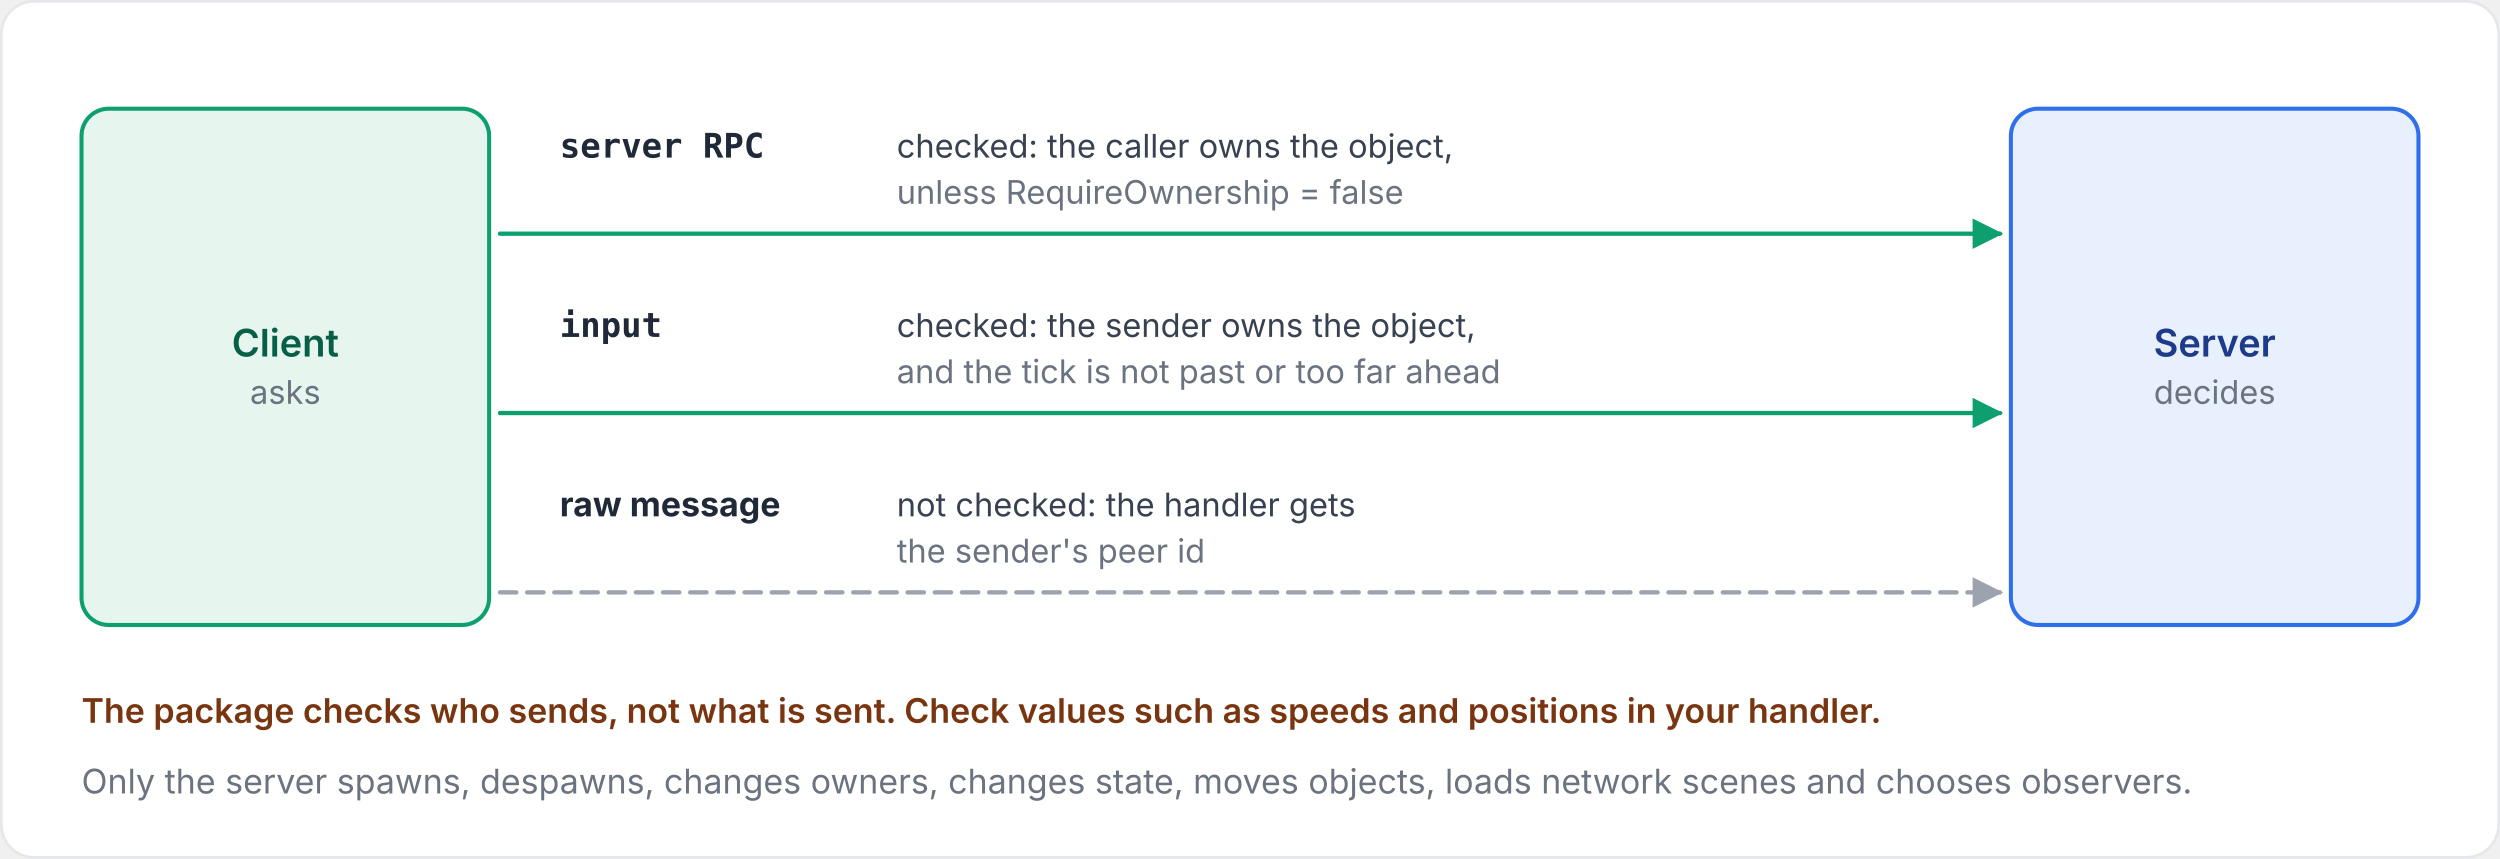
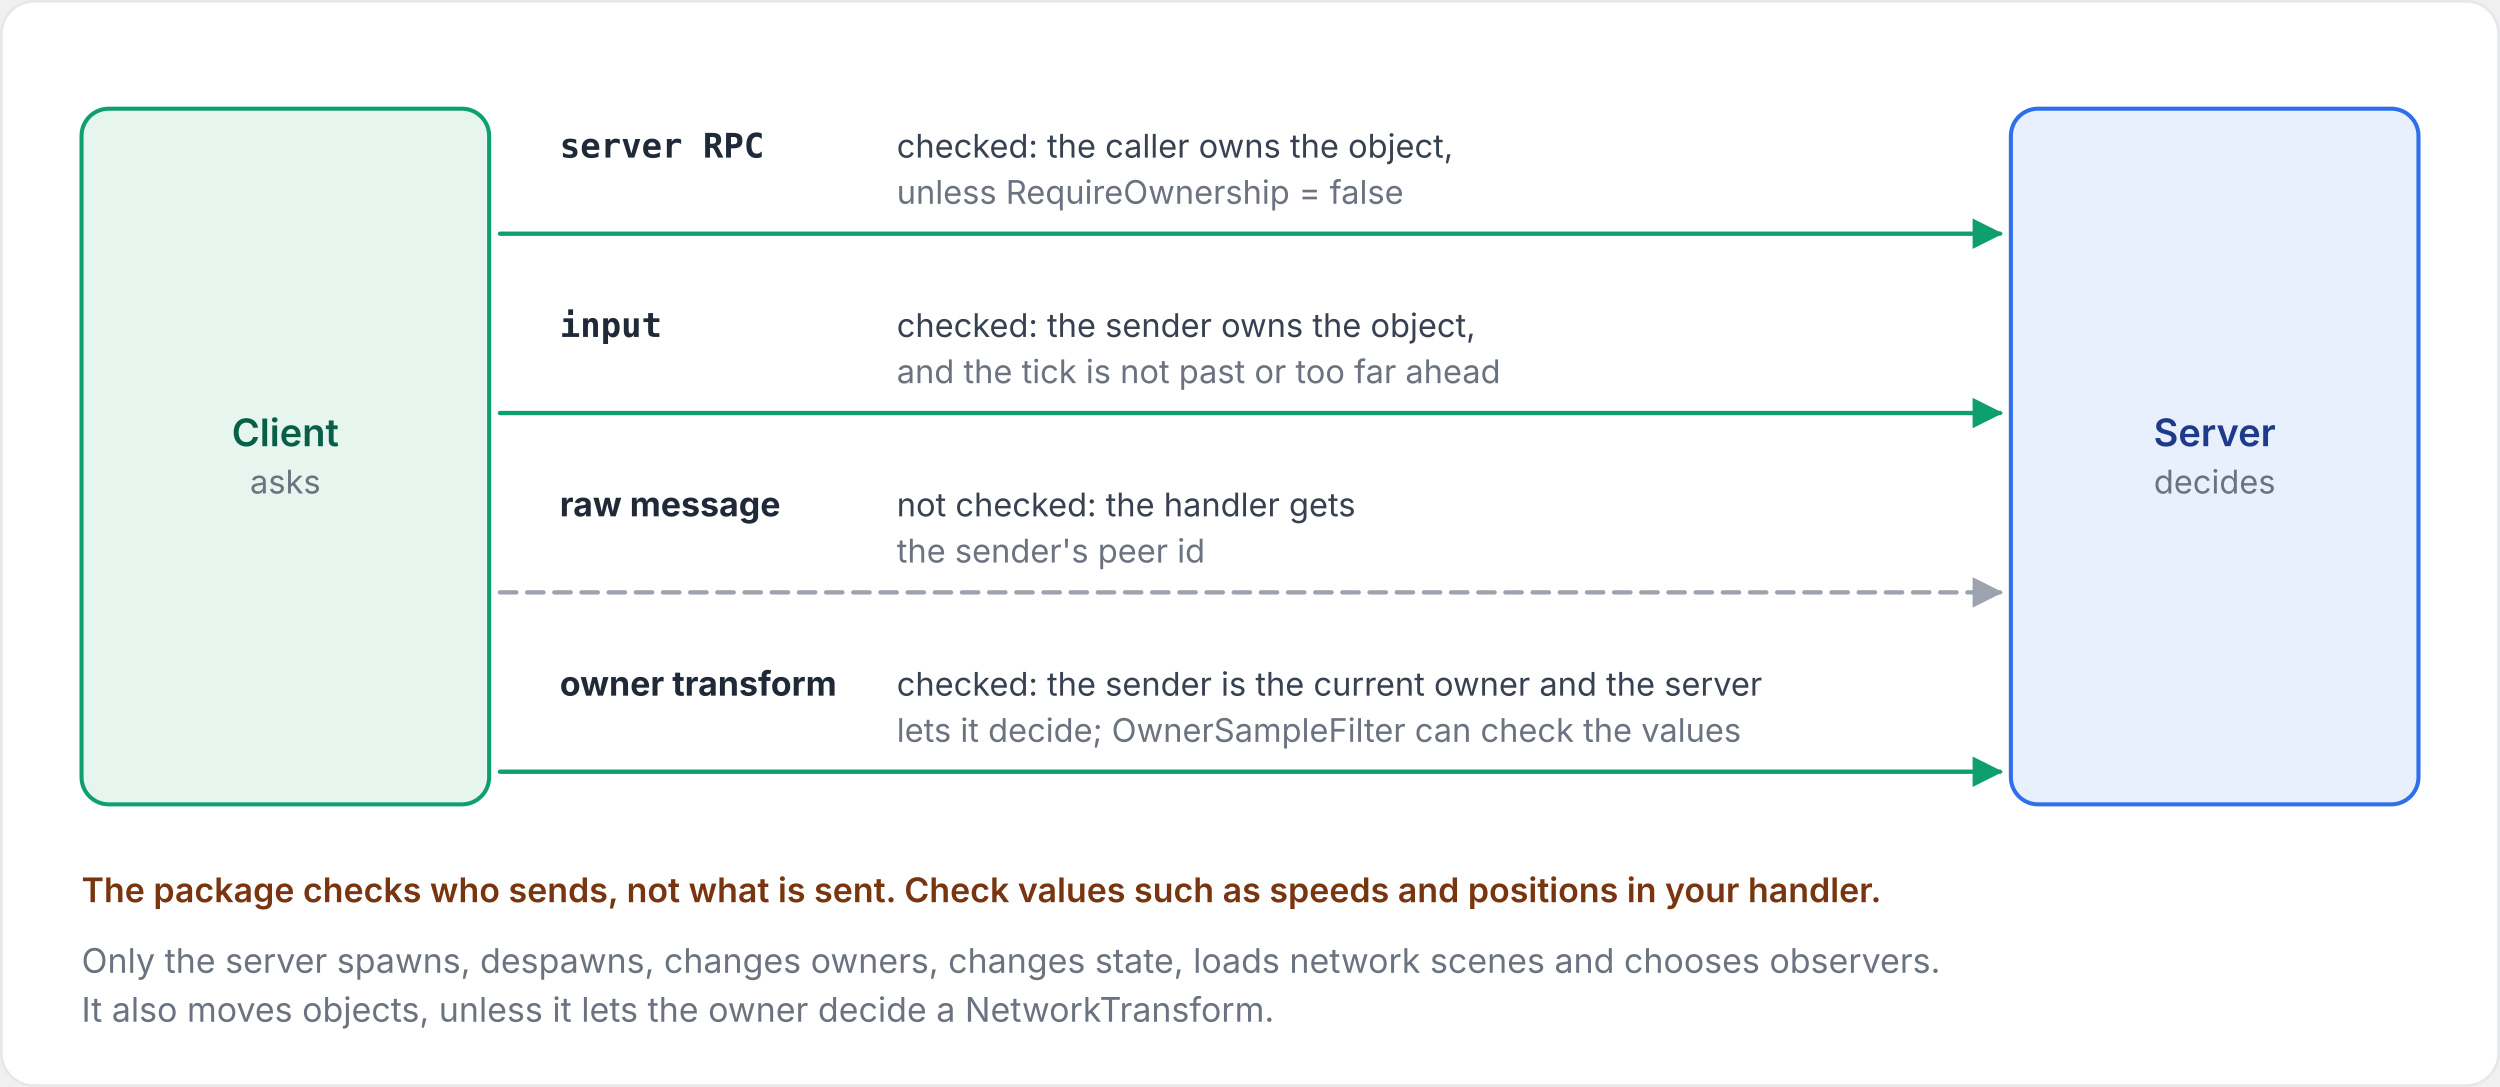
- <svg xmlns="http://www.w3.org/2000/svg" width="920" height="316" viewBox="0 0 920 316" role="img" aria-label="What a client can send and what the package checks">
+ <svg xmlns="http://www.w3.org/2000/svg" width="920" height="400" viewBox="0 0 920 400" role="img" aria-label="What a client can send and what the package checks">
  <defs>
    <marker id="arrow-0E9F6E" viewBox="0 0 10 10" refX="9" refY="5" markerWidth="7" markerHeight="7" orient="auto-start-reverse">
      <path d="M 0 0 L 10 5 L 0 10 z" fill="#0E9F6E" />
    </marker>
    <marker id="arrow-9CA3AF" viewBox="0 0 10 10" refX="9" refY="5" markerWidth="7" markerHeight="7" orient="auto-start-reverse">
      <path d="M 0 0 L 10 5 L 0 10 z" fill="#9CA3AF" />
    </marker>
  </defs>
-   <rect x="0.5" y="0.5" width="919" height="315" rx="12" fill="#FFFFFF" stroke="#E5E7EB" />
-   <rect x="30.0" y="40.0" width="150.0" height="190.0" rx="10" fill="#E6F6EF" stroke="#0E9F6E" stroke-width="1.5" />
-   <text x="105.0" y="131.2" font-family="Inter, 'Segoe UI', Roboto, 'Helvetica Neue', Arial, sans-serif" font-size="14" font-weight="600" fill="#065F46" text-anchor="middle">Client</text>
-   <text x="105.0" y="148.6" font-family="Inter, 'Segoe UI', Roboto, 'Helvetica Neue', Arial, sans-serif" font-size="12" font-weight="400" fill="#6B7280" text-anchor="middle">asks</text>
-   <rect x="740.0" y="40.0" width="150.0" height="190.0" rx="10" fill="#E8F0FE" stroke="#2F6FEB" stroke-width="1.5" />
-   <text x="815.0" y="131.2" font-family="Inter, 'Segoe UI', Roboto, 'Helvetica Neue', Arial, sans-serif" font-size="14" font-weight="600" fill="#1E3A8A" text-anchor="middle">Server</text>
-   <text x="815.0" y="148.6" font-family="Inter, 'Segoe UI', Roboto, 'Helvetica Neue', Arial, sans-serif" font-size="12" font-weight="400" fill="#6B7280" text-anchor="middle">decides</text>
+   <rect x="0.5" y="0.5" width="919" height="399" rx="12" fill="#FFFFFF" stroke="#E5E7EB" />
+   <rect x="30.0" y="40.0" width="150.0" height="256.0" rx="10" fill="#E6F6EF" stroke="#0E9F6E" stroke-width="1.5" />
+   <text x="105.0" y="164.2" font-family="Inter, 'Segoe UI', Roboto, 'Helvetica Neue', Arial, sans-serif" font-size="14" font-weight="600" fill="#065F46" text-anchor="middle">Client</text>
+   <text x="105.0" y="181.6" font-family="Inter, 'Segoe UI', Roboto, 'Helvetica Neue', Arial, sans-serif" font-size="12" font-weight="400" fill="#6B7280" text-anchor="middle">asks</text>
+   <rect x="740.0" y="40.0" width="150.0" height="256.0" rx="10" fill="#E8F0FE" stroke="#2F6FEB" stroke-width="1.5" />
+   <text x="815.0" y="164.2" font-family="Inter, 'Segoe UI', Roboto, 'Helvetica Neue', Arial, sans-serif" font-size="14" font-weight="600" fill="#1E3A8A" text-anchor="middle">Server</text>
+   <text x="815.0" y="181.6" font-family="Inter, 'Segoe UI', Roboto, 'Helvetica Neue', Arial, sans-serif" font-size="12" font-weight="400" fill="#6B7280" text-anchor="middle">decides</text>
  <path d="M 184.0 86.0 L 736.0 86.0" fill="none" stroke="#0E9F6E" stroke-width="1.6" stroke-linejoin="round" stroke-linecap="round" marker-end="url(#arrow-0E9F6E)" />
  <text x="206.0" y="58.0" font-family="'JetBrains Mono', 'Cascadia Mono', Consolas, Menlo, monospace" font-size="12.5" font-weight="700" fill="#1F2937" text-anchor="start">server RPC</text>
  <text x="330.0" y="58.0" font-family="Inter, 'Segoe UI', Roboto, 'Helvetica Neue', Arial, sans-serif" font-size="12" font-weight="400" fill="#374151" text-anchor="start">checked: the caller owns the object,</text>
  <text x="330.0" y="75.0" font-family="Inter, 'Segoe UI', Roboto, 'Helvetica Neue', Arial, sans-serif" font-size="12" font-weight="400" fill="#6B7280" text-anchor="start">unless RequireOwnership = false</text>
  <path d="M 184.0 152.0 L 736.0 152.0" fill="none" stroke="#0E9F6E" stroke-width="1.6" stroke-linejoin="round" stroke-linecap="round" marker-end="url(#arrow-0E9F6E)" />
  <text x="206.0" y="124.0" font-family="'JetBrains Mono', 'Cascadia Mono', Consolas, Menlo, monospace" font-size="12.5" font-weight="700" fill="#1F2937" text-anchor="start">input</text>
  <text x="330.0" y="124.0" font-family="Inter, 'Segoe UI', Roboto, 'Helvetica Neue', Arial, sans-serif" font-size="12" font-weight="400" fill="#374151" text-anchor="start">checked: the sender owns the object,</text>
  <text x="330.0" y="141.0" font-family="Inter, 'Segoe UI', Roboto, 'Helvetica Neue', Arial, sans-serif" font-size="12" font-weight="400" fill="#6B7280" text-anchor="start">and the tick is not past or too far ahead</text>
  <path d="M 184.0 218.0 L 736.0 218.0" fill="none" stroke="#9CA3AF" stroke-width="1.6" stroke-linejoin="round" stroke-linecap="round" stroke-dasharray="6 4" marker-end="url(#arrow-9CA3AF)" />
  <text x="206.0" y="190.0" font-family="Inter, 'Segoe UI', Roboto, 'Helvetica Neue', Arial, sans-serif" font-size="12.5" font-weight="700" fill="#1F2937" text-anchor="start">raw message</text>
  <text x="330.0" y="190.0" font-family="Inter, 'Segoe UI', Roboto, 'Helvetica Neue', Arial, sans-serif" font-size="12" font-weight="400" fill="#374151" text-anchor="start">not checked: the handler gets</text>
  <text x="330.0" y="207.0" font-family="Inter, 'Segoe UI', Roboto, 'Helvetica Neue', Arial, sans-serif" font-size="12" font-weight="400" fill="#6B7280" text-anchor="start">the sender's peer id</text>
-   <text x="30.0" y="266.0" font-family="Inter, 'Segoe UI', Roboto, 'Helvetica Neue', Arial, sans-serif" font-size="12.5" font-weight="600" fill="#78350F" text-anchor="start">The package checks who sends, not what is sent. Check values such as speeds and positions in your handler.</text>
-   <text x="30.0" y="292.0" font-family="Inter, 'Segoe UI', Roboto, 'Helvetica Neue', Arial, sans-serif" font-size="12.5" font-weight="400" fill="#6B7280" text-anchor="start">Only the server spawns, despawns, changes owners, changes state, moves objects, loads network scenes and chooses observers.</text>
+   <path d="M 184.0 284.0 L 736.0 284.0" fill="none" stroke="#0E9F6E" stroke-width="1.6" stroke-linejoin="round" stroke-linecap="round" marker-end="url(#arrow-0E9F6E)" />
+   <text x="206.0" y="256.0" font-family="Inter, 'Segoe UI', Roboto, 'Helvetica Neue', Arial, sans-serif" font-size="12.5" font-weight="700" fill="#1F2937" text-anchor="start">owner transform</text>
+   <text x="330.0" y="256.0" font-family="Inter, 'Segoe UI', Roboto, 'Helvetica Neue', Arial, sans-serif" font-size="12" font-weight="400" fill="#374151" text-anchor="start">checked: the sender is the current owner and the server</text>
+   <text x="330.0" y="273.0" font-family="Inter, 'Segoe UI', Roboto, 'Helvetica Neue', Arial, sans-serif" font-size="12" font-weight="400" fill="#6B7280" text-anchor="start">lets it decide; OwnerSampleFilter can check the values</text>
+   <text x="30.0" y="332.0" font-family="Inter, 'Segoe UI', Roboto, 'Helvetica Neue', Arial, sans-serif" font-size="12.5" font-weight="600" fill="#78350F" text-anchor="start">The package checks who sends, not what is sent. Check values such as speeds and positions in your handler.</text>
+   <text x="30.0" y="358.0" font-family="Inter, 'Segoe UI', Roboto, 'Helvetica Neue', Arial, sans-serif" font-size="12.5" font-weight="400" fill="#6B7280" text-anchor="start">Only the server spawns, despawns, changes owners, changes state, loads network scenes and chooses observers.</text>
+   <text x="30.0" y="376.0" font-family="Inter, 'Segoe UI', Roboto, 'Helvetica Neue', Arial, sans-serif" font-size="12.5" font-weight="400" fill="#6B7280" text-anchor="start">It also moves objects, unless it lets the owner decide a NetworkTransform.</text>
</svg>
